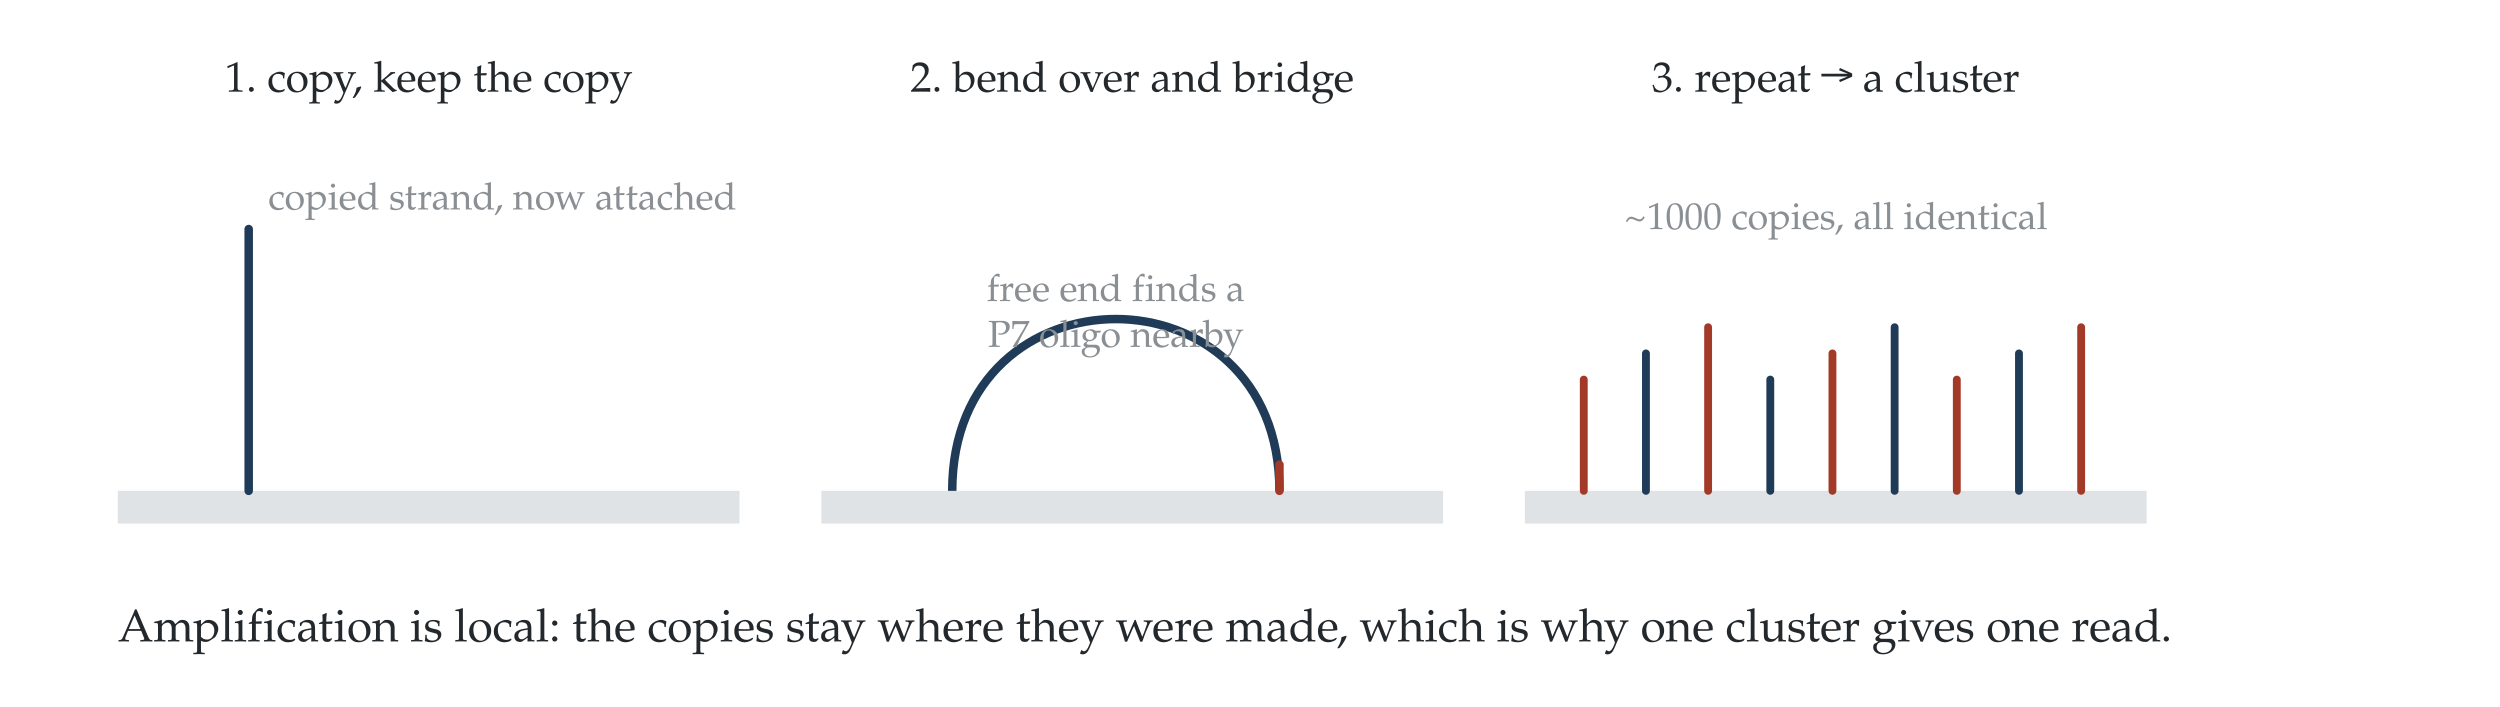
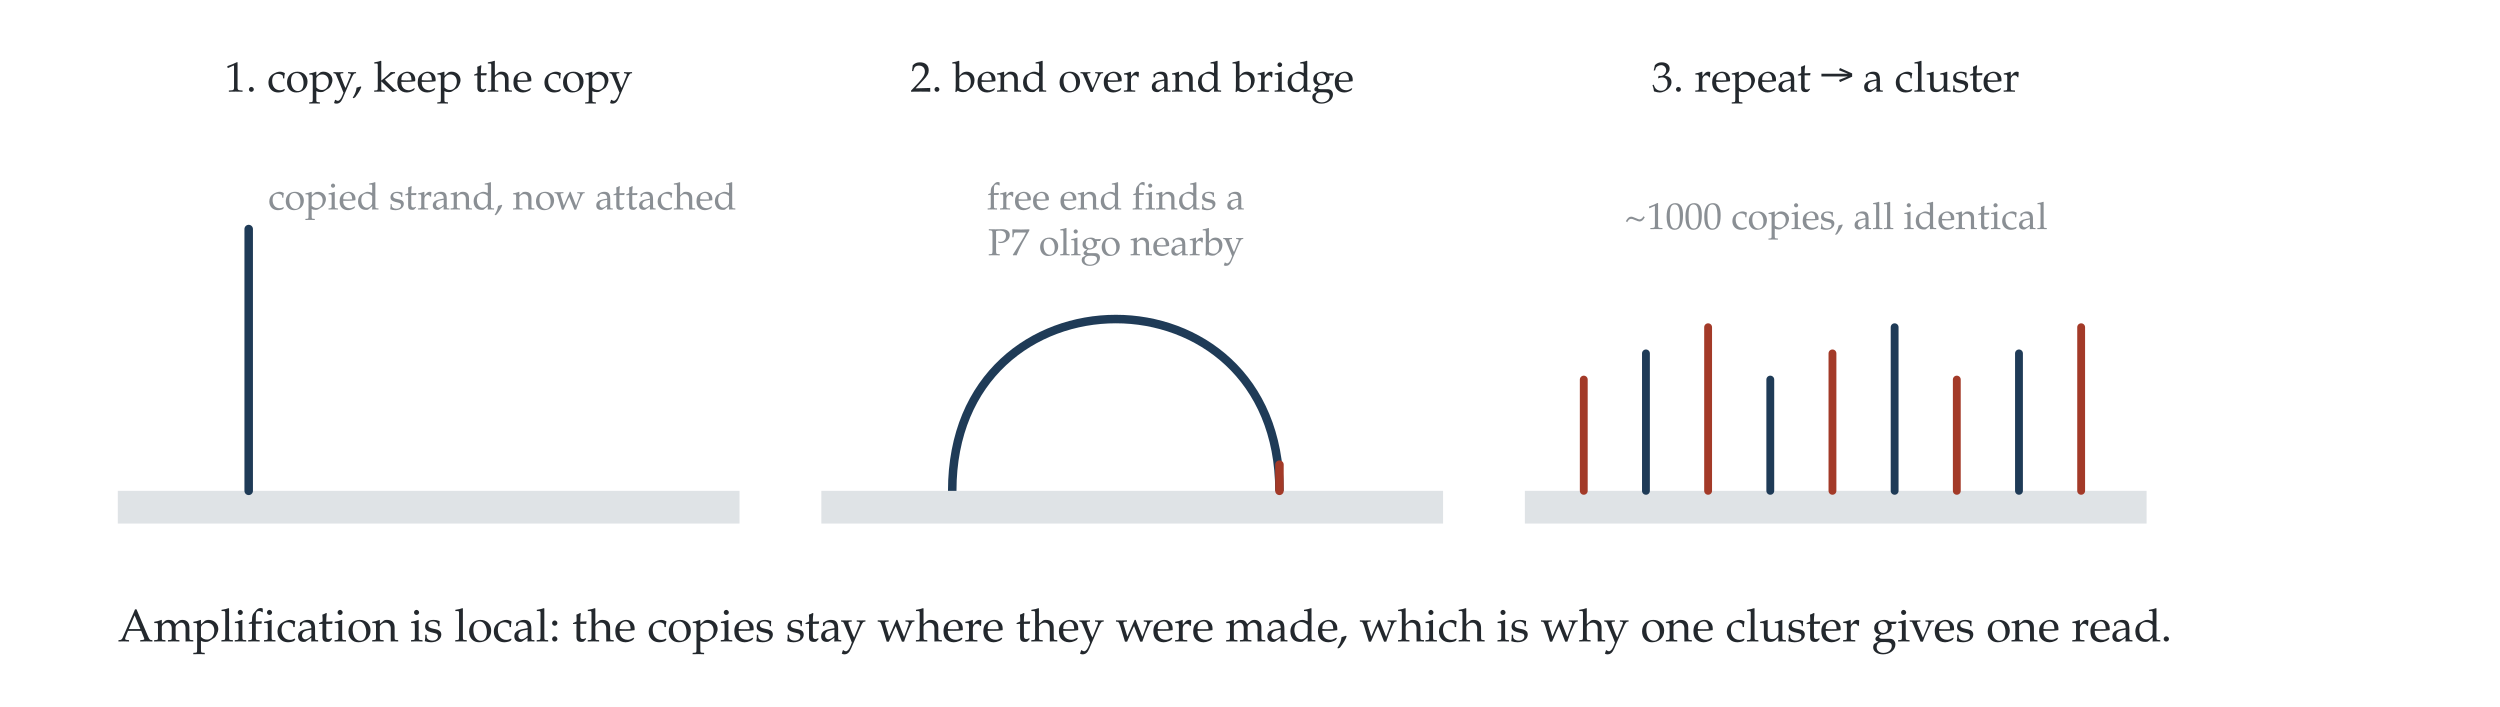
<svg xmlns="http://www.w3.org/2000/svg" viewBox="0 0 764 216" width="764" height="216" font-family="&quot;Palatino Linotype&quot;, &quot;Book Antiqua&quot;, Palatino, FreeSerif, serif" fill="#23282d">
  <rect width="690" height="216" fill="none" />
  <text x="131" y="28" font-size="13" text-anchor="middle" fill="#23282d">1. copy, keep the copy</text>
  <rect x="36" y="150" width="190" height="10" fill="#dfe3e6" />
  <line x1="76" y1="150" x2="76" y2="70" stroke="#1f3b57" stroke-width="2.6" stroke-linecap="round" />
  <text x="82" y="64" font-size="11.5" fill="#8a8f94">copied strand, now attached</text>
  <text x="346" y="28" font-size="13" text-anchor="middle" fill="#23282d">2. bend over and bridge</text>
  <rect x="251" y="150" width="190" height="10" fill="#dfe3e6" />
  <path d="M 291 150 C 291 80, 391 80, 391 150" fill="none" stroke="#1f3b57" stroke-width="2.6" />
  <line x1="391" y1="150" x2="391" y2="142" stroke="#a33a28" stroke-width="2.6" stroke-linecap="round" />
-   <text x="341" y="92" font-size="11.5" text-anchor="middle" fill="#8a8f94">free end finds a</text>
-   <text x="341" y="106" font-size="11.5" text-anchor="middle" fill="#8a8f94">P7 oligo nearby</text>
+   <text x="341" y="64" font-size="11.5" text-anchor="middle" fill="#8a8f94">free end finds a</text>
+   <text x="341" y="78" font-size="11.5" text-anchor="middle" fill="#8a8f94">P7 oligo nearby</text>
  <text x="561" y="28" font-size="13" text-anchor="middle" fill="#23282d">3. repeat → a cluster</text>
  <rect x="466" y="150" width="190" height="10" fill="#dfe3e6" />
  <line x1="484" y1="150" x2="484" y2="116" stroke="#a33a28" stroke-width="2.4" stroke-linecap="round" />
  <line x1="503" y1="150" x2="503" y2="108" stroke="#1f3b57" stroke-width="2.4" stroke-linecap="round" />
  <line x1="522" y1="150" x2="522" y2="100" stroke="#a33a28" stroke-width="2.4" stroke-linecap="round" />
  <line x1="541" y1="150" x2="541" y2="116" stroke="#1f3b57" stroke-width="2.4" stroke-linecap="round" />
  <line x1="560" y1="150" x2="560" y2="108" stroke="#a33a28" stroke-width="2.4" stroke-linecap="round" />
  <line x1="579" y1="150" x2="579" y2="100" stroke="#1f3b57" stroke-width="2.4" stroke-linecap="round" />
  <line x1="598" y1="150" x2="598" y2="116" stroke="#a33a28" stroke-width="2.4" stroke-linecap="round" />
  <line x1="617" y1="150" x2="617" y2="108" stroke="#1f3b57" stroke-width="2.4" stroke-linecap="round" />
  <line x1="636" y1="150" x2="636" y2="100" stroke="#a33a28" stroke-width="2.4" stroke-linecap="round" />
  <text x="561" y="70" font-size="11.5" text-anchor="middle" fill="#8a8f94">~1000 copies, all identical</text>
  <text x="36" y="196" font-size="14" fill="#23282d">Amplification is local: the copies stay where they were made, which is why one cluster gives one read.</text>
</svg>
